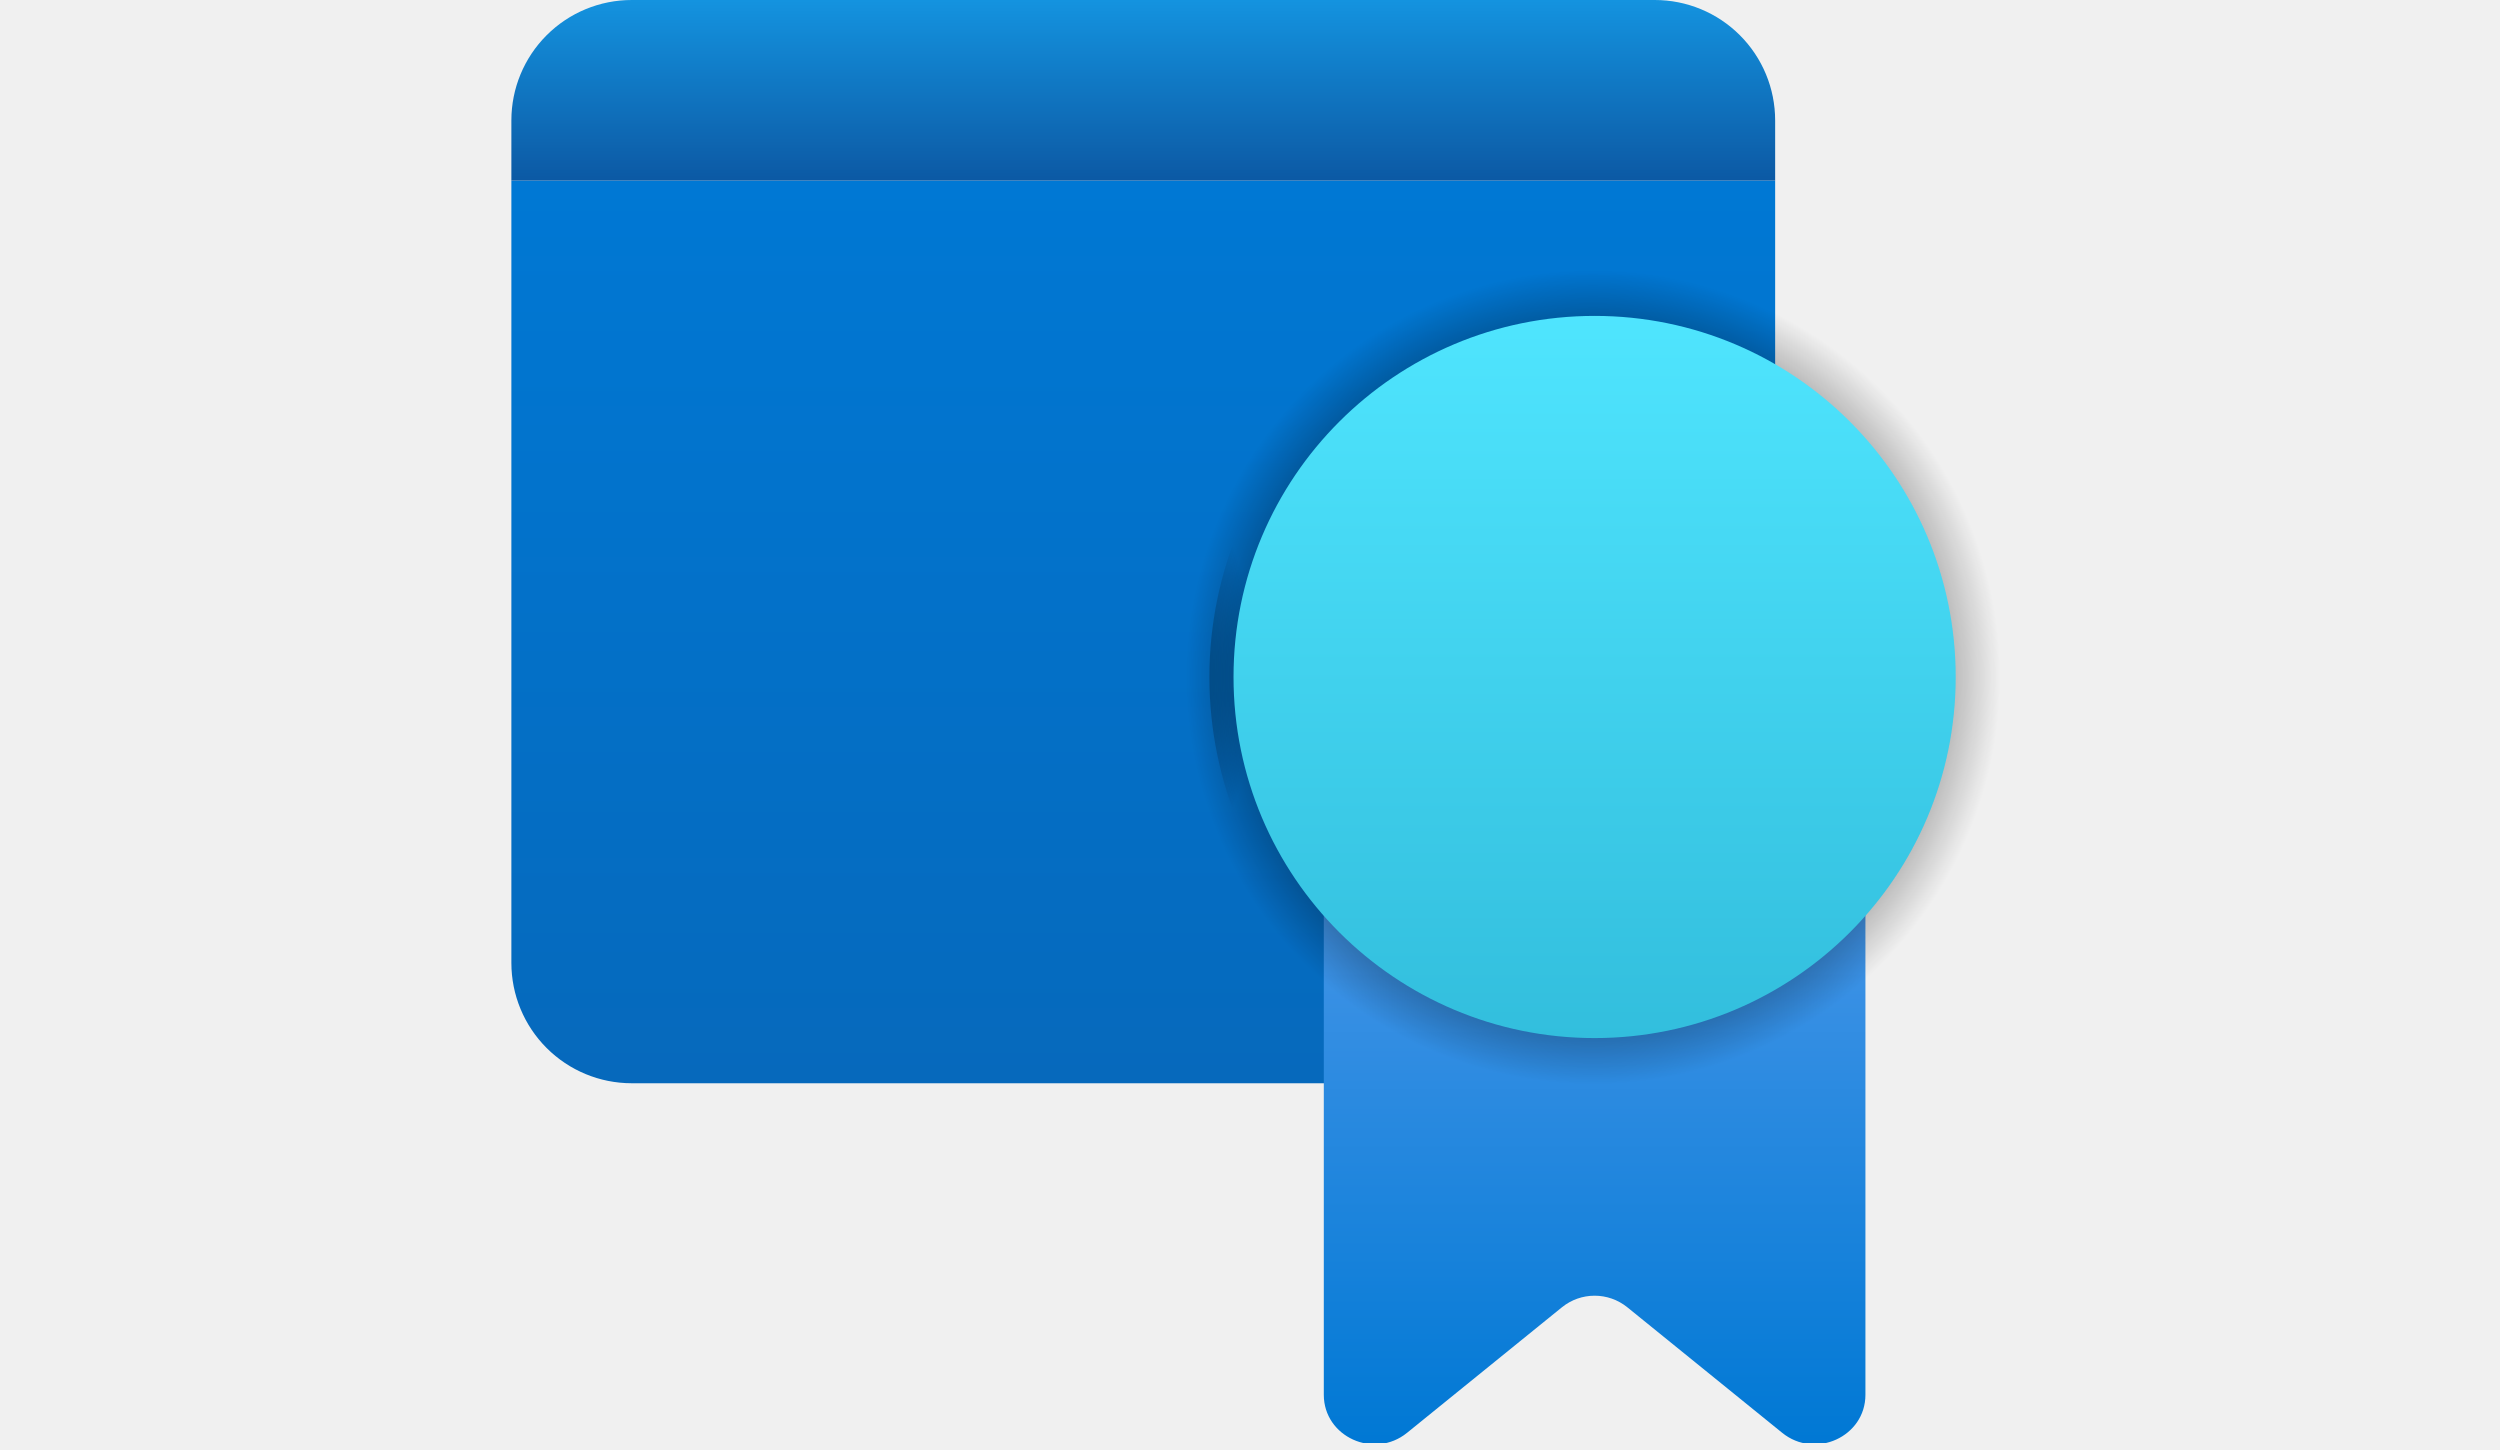
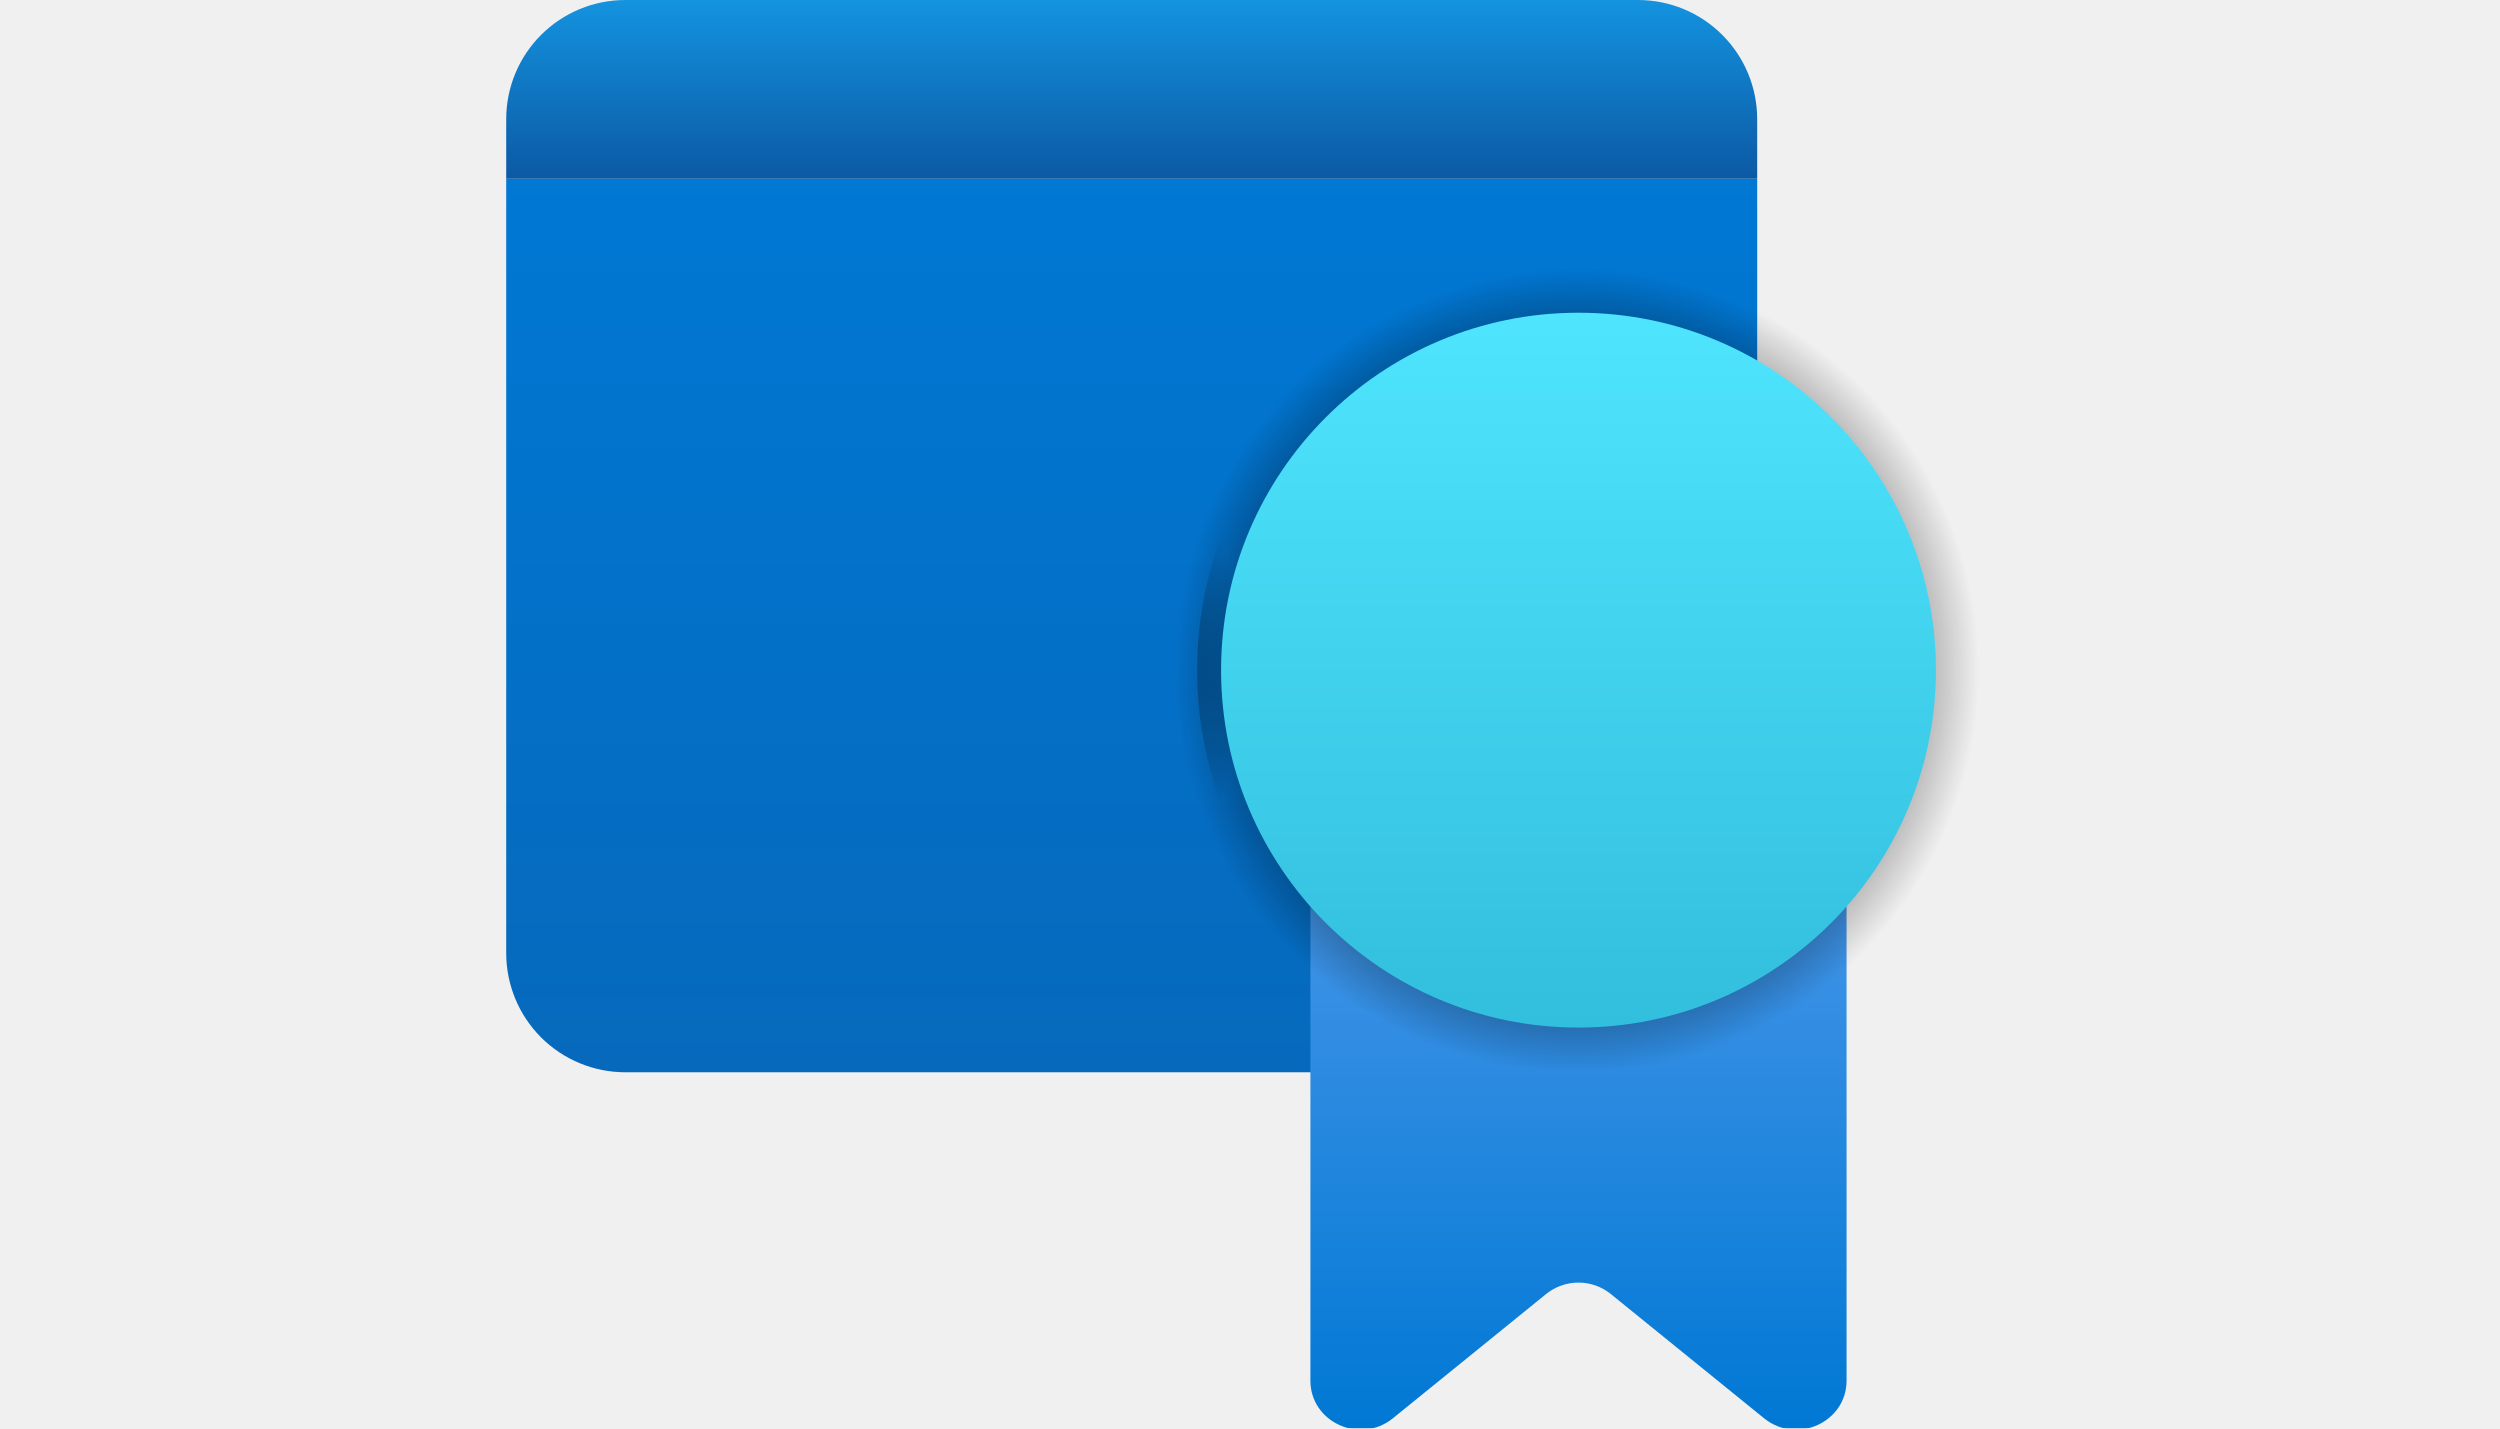
- <svg xmlns="http://www.w3.org/2000/svg" width="100" height="58" viewBox="0 0 100 58" fill="none">
-   <g clip-path="url(#clip0_1070_1001)">
-     <mask id="mask0_1070_1001" style="mask-type:luminance" maskUnits="userSpaceOnUse" x="0" y="0" width="100" height="58">
-       <path d="M100 0H0V57.727H100V0Z" fill="white" />
+ <svg xmlns="http://www.w3.org/2000/svg" width="56" height="32" viewBox="0 0 56 32" fill="none">
+   <g clip-path="url(#clip0_1073_1106)">
+     <mask id="mask0_1073_1106" style="mask-type:luminance" maskUnits="userSpaceOnUse" x="0" y="0" width="56" height="32">
+       <path d="M55.433 0H0V32H55.433V0Z" fill="white" />
    </mask>
-     <g mask="url(#mask0_1070_1001)">
-       <path d="M20.455 7.222H71.006V38.516C71.006 39.793 70.499 41.017 69.596 41.92C68.694 42.823 67.469 43.33 66.192 43.33H25.269C23.992 43.33 22.768 42.823 21.865 41.92C20.962 41.017 20.455 39.793 20.455 38.516V7.222Z" fill="url(#paint0_linear_1070_1001)" />
-       <path d="M20.455 4.814C20.455 3.538 20.962 2.313 21.865 1.41C22.768 0.507 23.992 0 25.269 0H66.192C67.469 0 68.694 0.507 69.596 1.41C70.499 2.313 71.006 3.538 71.006 4.814V7.222H20.455V4.814Z" fill="url(#paint1_linear_1070_1001)" />
-       <path d="M52.952 27.08H74.617V55.793C74.617 57.469 72.608 58.384 71.286 57.311L65.085 52.285C64.716 51.989 64.257 51.828 63.785 51.828C63.312 51.828 62.854 51.989 62.485 52.285L56.284 57.311C54.962 58.384 52.952 57.469 52.952 55.793V27.08Z" fill="url(#paint2_linear_1070_1001)" />
-       <path opacity="0.5" d="M63.721 43.359C72.711 43.359 80 36.071 80 27.08C80 18.089 72.711 10.8 63.721 10.8C54.73 10.8 47.441 18.089 47.441 27.08C47.441 36.071 54.73 43.359 63.721 43.359Z" fill="url(#paint3_radial_1070_1001)" />
-       <path opacity="0.5" d="M63.721 42.425C72.196 42.425 79.066 35.555 79.066 27.08C79.066 18.605 72.196 11.735 63.721 11.735C55.246 11.735 48.376 18.605 48.376 27.08C48.376 35.555 55.246 42.425 63.721 42.425Z" fill="url(#paint4_radial_1070_1001)" />
-       <path d="M63.785 41.523C71.762 41.523 78.228 35.057 78.228 27.08C78.228 19.103 71.762 12.636 63.785 12.636C55.808 12.636 49.341 19.103 49.341 27.08C49.341 35.057 55.808 41.523 63.785 41.523Z" fill="url(#paint5_linear_1070_1001)" />
+     <g mask="url(#mask0_1073_1106)">
+       <path d="M11.339 4.003H39.361V21.35C39.361 22.058 39.08 22.737 38.579 23.238C38.079 23.738 37.4 24.019 36.693 24.019H14.007C13.3 24.019 12.621 23.738 12.12 23.238C11.62 22.737 11.339 22.058 11.339 21.35V4.003Z" fill="url(#paint0_linear_1073_1106)" />
+       <path d="M11.339 2.669C11.339 1.961 11.62 1.282 12.12 0.782C12.621 0.281 13.3 0 14.007 0H36.693C37.4 0 38.079 0.281 38.579 0.782C39.08 1.282 39.361 1.961 39.361 2.669V4.003H11.339V2.669Z" fill="url(#paint1_linear_1073_1106)" />
+       <path d="M29.353 15.011H41.363V30.928C41.363 31.857 40.249 32.364 39.516 31.77L36.078 28.983C35.874 28.819 35.62 28.73 35.358 28.73C35.096 28.73 34.842 28.819 34.637 28.983L31.2 31.77C30.467 32.364 29.353 31.857 29.353 30.928V15.011Z" fill="url(#paint2_linear_1073_1106)" />
+       <path opacity="0.5" d="M35.322 24.035C40.306 24.035 44.347 19.995 44.347 15.011C44.347 10.027 40.306 5.987 35.322 5.987C30.339 5.987 26.298 10.027 26.298 15.011C26.298 19.995 30.339 24.035 35.322 24.035Z" fill="url(#paint3_radial_1073_1106)" />
+       <path opacity="0.5" d="M35.323 23.517C40.021 23.517 43.829 19.709 43.829 15.011C43.829 10.313 40.021 6.505 35.323 6.505C30.625 6.505 26.816 10.313 26.816 15.011C26.816 19.709 30.625 23.517 35.323 23.517Z" fill="url(#paint4_radial_1073_1106)" />
+       <path d="M35.358 23.018C39.78 23.018 43.364 19.433 43.364 15.011C43.364 10.589 39.78 7.005 35.358 7.005C30.936 7.005 27.352 10.589 27.352 15.011C27.352 19.433 30.936 23.018 35.358 23.018Z" fill="url(#paint5_linear_1073_1106)" />
    </g>
  </g>
  <defs>
-     <linearGradient id="paint0_linear_1070_1001" x1="45.73" y1="43.33" x2="45.73" y2="7.222" gradientUnits="userSpaceOnUse">
+     <linearGradient id="paint0_linear_1073_1106" x1="25.35" y1="24.019" x2="25.35" y2="4.003" gradientUnits="userSpaceOnUse">
      <stop stop-color="#0669BC" />
      <stop offset="1" stop-color="#0078D4" />
    </linearGradient>
-     <linearGradient id="paint1_linear_1070_1001" x1="45.73" y1="7.222" x2="45.73" y2="0" gradientUnits="userSpaceOnUse">
+     <linearGradient id="paint1_linear_1073_1106" x1="25.35" y1="4.003" x2="25.35" y2="0" gradientUnits="userSpaceOnUse">
      <stop stop-color="#0C59A4" />
      <stop offset="1" stop-color="#1493DF" />
    </linearGradient>
-     <linearGradient id="paint2_linear_1070_1001" x1="63.785" y1="57.774" x2="63.785" y2="27.08" gradientUnits="userSpaceOnUse">
+     <linearGradient id="paint2_linear_1073_1106" x1="35.358" y1="32.026" x2="35.358" y2="15.011" gradientUnits="userSpaceOnUse">
      <stop stop-color="#0078D4" />
      <stop offset="1" stop-color="#5EA0EF" />
    </linearGradient>
-     <radialGradient id="paint3_radial_1070_1001" cx="0" cy="0" r="1" gradientUnits="userSpaceOnUse" gradientTransform="translate(63.7205 27.0831) scale(16.2794)">
+     <radialGradient id="paint3_radial_1073_1106" cx="0" cy="0" r="1" gradientUnits="userSpaceOnUse" gradientTransform="translate(35.3223 15.013) scale(9.02415)">
      <stop />
      <stop offset="0.859" stop-opacity="0.532" />
      <stop offset="1" stop-opacity="0" />
    </radialGradient>
-     <radialGradient id="paint4_radial_1070_1001" cx="0" cy="0" r="1" gradientUnits="userSpaceOnUse" gradientTransform="translate(34.8981 27.0832) scale(15.3454)">
+     <radialGradient id="paint4_radial_1073_1106" cx="0" cy="0" r="1" gradientUnits="userSpaceOnUse" gradientTransform="translate(19.3452 15.0129) scale(8.50641)">
      <stop />
      <stop offset="0.859" stop-opacity="0.532" />
      <stop offset="1" stop-opacity="0" />
    </radialGradient>
-     <linearGradient id="paint5_linear_1070_1001" x1="63.785" y1="41.597" x2="63.785" y2="11.693" gradientUnits="userSpaceOnUse">
+     <linearGradient id="paint5_linear_1073_1106" x1="35.358" y1="23.059" x2="35.358" y2="6.482" gradientUnits="userSpaceOnUse">
      <stop stop-color="#32BEDD" />
      <stop offset="1" stop-color="#50E6FF" />
    </linearGradient>
-     <clipPath id="clip0_1070_1001">
-       <rect width="100" height="57.727" fill="white" />
+     <clipPath id="clip0_1073_1106">
+       <rect width="55.433" height="32" fill="white" />
    </clipPath>
  </defs>
</svg>
